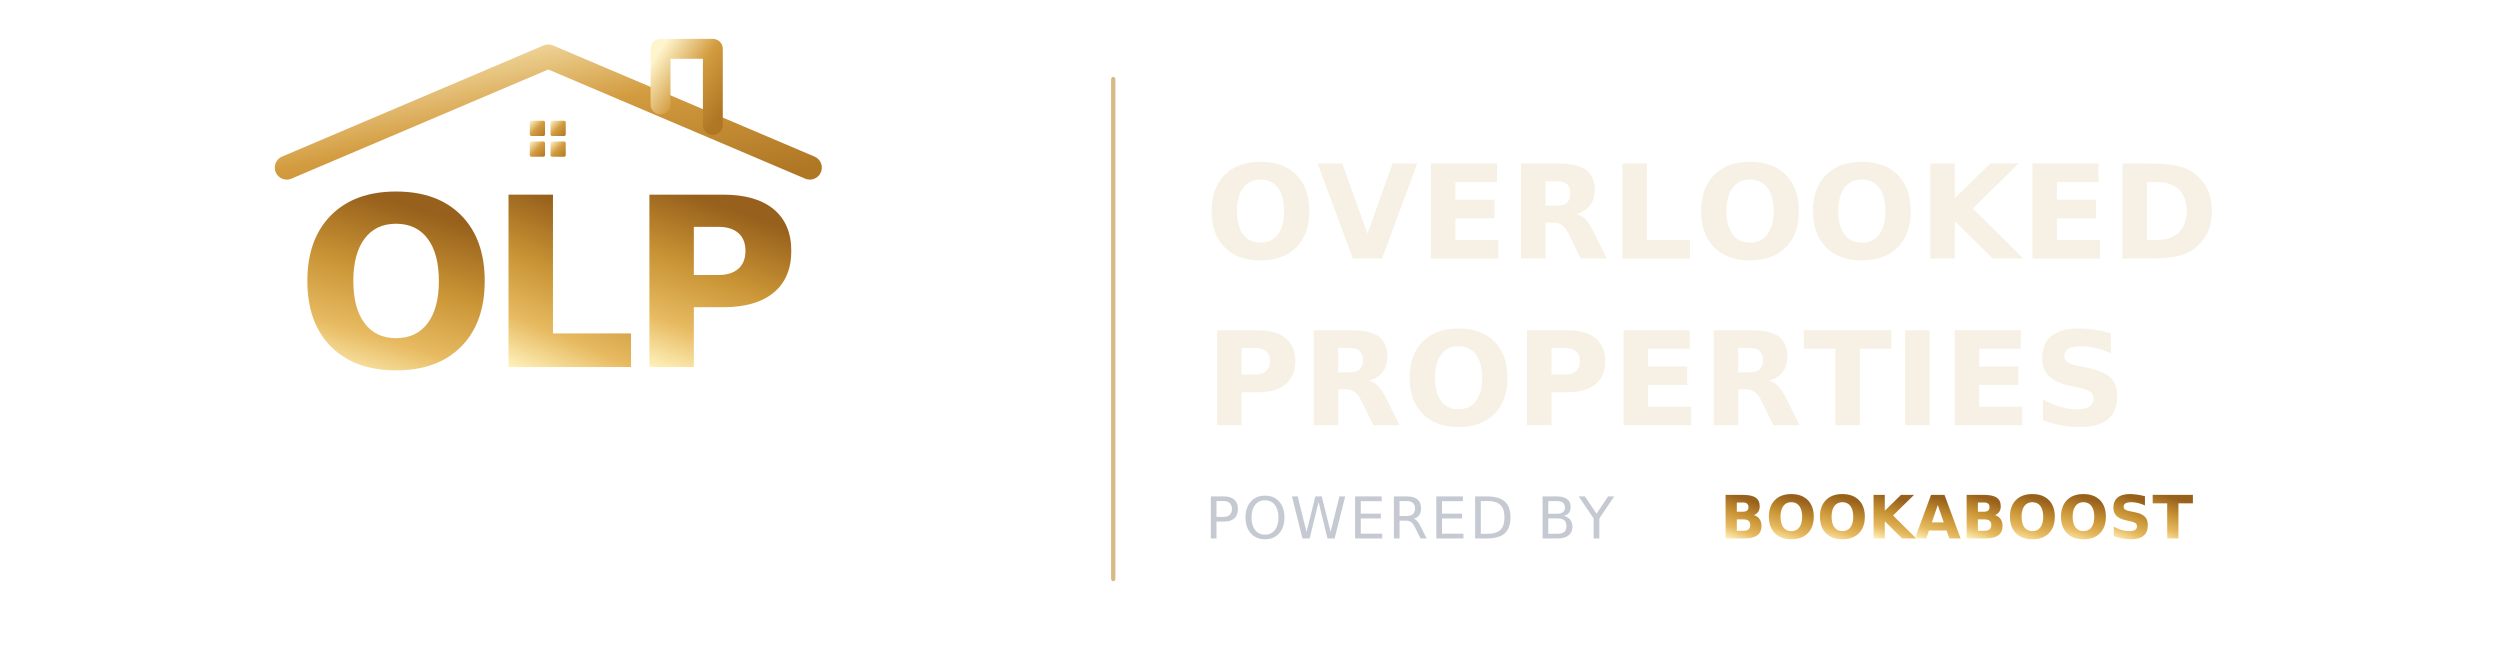
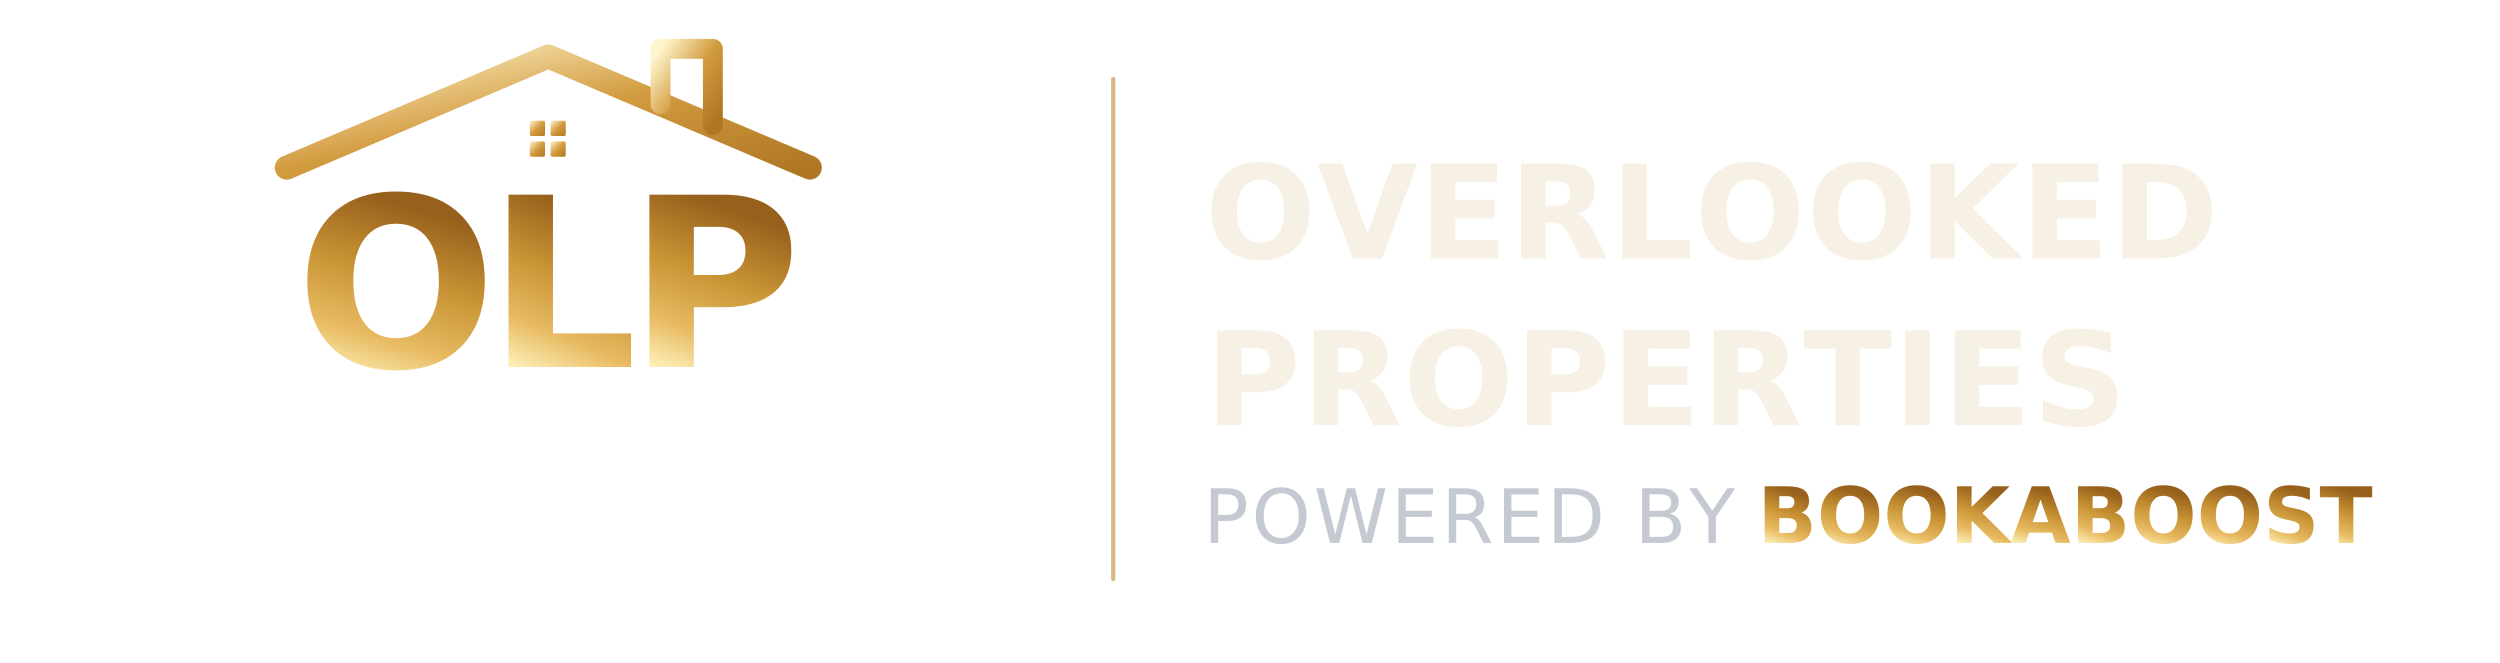
<svg xmlns="http://www.w3.org/2000/svg" width="1170" height="310" viewBox="0 0 1170 310" role="img" aria-label="OLP Overlooked Properties powered by BookaBoost">
  <defs>
    <linearGradient id="gold" x1="0" y1="0" x2="0.3" y2="1">
      <stop offset="0" stop-color="#FFF2BC" />
      <stop offset=".28" stop-color="#E7BA61" />
      <stop offset=".62" stop-color="#C89334" />
      <stop offset="1" stop-color="#97601C" />
    </linearGradient>
    <linearGradient id="goldSide" x1="0" y1="0" x2="1" y2="1">
      <stop offset="0" stop-color="#FFF5CD" />
      <stop offset=".5" stop-color="#D39C40" />
      <stop offset="1" stop-color="#AF7724" />
    </linearGradient>
  </defs>
  <g transform="translate(22 5) scale(.51)">
    <g fill="none" stroke="url(#goldSide)" stroke-width="22" stroke-linecap="round" stroke-linejoin="round">
      <path d="M 220 144 L 460 42 L 700 144" />
      <path d="M 563 86 V 35 H 611 V 105" stroke-width="18.26" />
    </g>
    <g fill="url(#goldSide)">
      <rect x="443" y="101" width="14" height="14" rx="1.5" />
      <rect x="462" y="101" width="14" height="14" rx="1.5" />
      <rect x="443" y="120" width="14" height="14" rx="1.5" />
      <rect x="462" y="120" width="14" height="14" rx="1.5" />
    </g>
    <g fill="url(#gold)">
      <path d="M870 1241Q694 1241 597.0 1111.0Q500 981 500 745Q500 510 597.0 380.0Q694 250 870 250Q1047 250 1144.0 380.0Q1241 510 1241 745Q1241 981 1144.0 1111.0Q1047 1241 870 1241ZM870 1520Q1230 1520 1434.0 1314.0Q1638 1108 1638 745Q1638 383 1434.0 177.0Q1230 -29 870 -29Q511 -29 306.5 177.0Q102 383 102 745Q102 1108 306.5 1314.0Q511 1520 870 1520Z" transform="translate(228.107 327.000) scale(0.105957 -0.105957)" />
      <path d="M188 1493H573V291H1249V0H188Z" transform="translate(403.578 327.000) scale(0.105957 -0.105957)" />
      <path d="M188 1493H827Q1112 1493 1264.5 1366.5Q1417 1240 1417 1006Q1417 771 1264.5 644.5Q1112 518 827 518H573V0H188ZM573 1214V797H786Q898 797 959.0 851.5Q1020 906 1020 1006Q1020 1106 959.0 1160.0Q898 1214 786 1214Z" transform="translate(532.852 327.000) scale(0.105957 -0.105957)" />
    </g>
  </g>
  <rect x="520" y="36" width="2" height="236" rx="1" fill="#BC8A33" opacity=".6" />
  <g fill="#F6F1E4">
    <path d="M870 1241Q694 1241 597.0 1111.0Q500 981 500 745Q500 510 597.0 380.0Q694 250 870 250Q1047 250 1144.0 380.0Q1241 510 1241 745Q1241 981 1144.0 1111.0Q1047 1241 870 1241ZM870 1520Q1230 1520 1434.0 1314.0Q1638 1108 1638 745Q1638 383 1434.0 177.0Q1230 -29 870 -29Q511 -29 306.5 177.0Q102 383 102 745Q102 1108 306.5 1314.0Q511 1520 870 1520Z" transform="translate(564.000 121.000) scale(0.0297852 -0.0297852)" />
    <path d="M10 1493H397L793 391L1188 1493H1575L1022 0H563Z" transform="translate(616.356 121.000) scale(0.0297852 -0.0297852)" />
    <path d="M188 1493H1227V1202H573V924H1188V633H573V291H1249V0H188Z" transform="translate(664.065 121.000) scale(0.0297852 -0.0297852)" />
    <path d="M735 831Q856 831 908.5 876.0Q961 921 961 1024Q961 1126 908.5 1170.0Q856 1214 735 1214H573V831ZM573 565V0H188V1493H776Q1071 1493 1208.5 1394.0Q1346 1295 1346 1081Q1346 933 1274.5 838.0Q1203 743 1059 698Q1138 680 1200.5 616.5Q1263 553 1327 424L1536 0H1126L944 371Q889 483 832.5 524.0Q776 565 682 565Z" transform="translate(706.235 121.000) scale(0.0297852 -0.0297852)" />
    <path d="M188 1493H573V291H1249V0H188Z" transform="translate(753.706 121.000) scale(0.0297852 -0.0297852)" />
    <path d="M870 1241Q694 1241 597.0 1111.0Q500 981 500 745Q500 510 597.0 380.0Q694 250 870 250Q1047 250 1144.0 380.0Q1241 510 1241 745Q1241 981 1144.0 1111.0Q1047 1241 870 1241ZM870 1520Q1230 1520 1434.0 1314.0Q1638 1108 1638 745Q1638 383 1434.0 177.0Q1230 -29 870 -29Q511 -29 306.5 177.0Q102 383 102 745Q102 1108 306.5 1314.0Q511 1520 870 1520Z" transform="translate(793.076 121.000) scale(0.0297852 -0.0297852)" />
    <path d="M870 1241Q694 1241 597.0 1111.0Q500 981 500 745Q500 510 597.0 380.0Q694 250 870 250Q1047 250 1144.0 380.0Q1241 510 1241 745Q1241 981 1144.0 1111.0Q1047 1241 870 1241ZM870 1520Q1230 1520 1434.0 1314.0Q1638 1108 1638 745Q1638 383 1434.0 177.0Q1230 -29 870 -29Q511 -29 306.5 177.0Q102 383 102 745Q102 1108 306.5 1314.0Q511 1520 870 1520Z" transform="translate(845.432 121.000) scale(0.0297852 -0.0297852)" />
    <path d="M188 1493H573V948L1128 1493H1575L856 786L1649 0H1167L573 588V0H188Z" transform="translate(897.788 121.000) scale(0.0297852 -0.0297852)" />
    <path d="M188 1493H1227V1202H573V924H1188V633H573V291H1249V0H188Z" transform="translate(945.557 121.000) scale(0.0297852 -0.0297852)" />
    <path d="M573 1202V291H711Q947 291 1071.5 408.0Q1196 525 1196 748Q1196 970 1072.0 1086.0Q948 1202 711 1202ZM188 1493H594Q934 1493 1100.5 1444.5Q1267 1396 1386 1280Q1491 1179 1542.0 1047.0Q1593 915 1593 748Q1593 579 1542.0 446.5Q1491 314 1386 213Q1266 97 1098.0 48.5Q930 0 594 0H188Z" transform="translate(987.726 121.000) scale(0.0297852 -0.0297852)" />
  </g>
  <g fill="#F6F1E4">
    <path d="M188 1493H827Q1112 1493 1264.5 1366.5Q1417 1240 1417 1006Q1417 771 1264.5 644.5Q1112 518 827 518H573V0H188ZM573 1214V797H786Q898 797 959.0 851.5Q1020 906 1020 1006Q1020 1106 959.0 1160.0Q898 1214 786 1214Z" transform="translate(564.000 199.000) scale(0.0297852 -0.0297852)" />
    <path d="M735 831Q856 831 908.5 876.0Q961 921 961 1024Q961 1126 908.5 1170.0Q856 1214 735 1214H573V831ZM573 565V0H188V1493H776Q1071 1493 1208.5 1394.0Q1346 1295 1346 1081Q1346 933 1274.5 838.0Q1203 743 1059 698Q1138 680 1200.5 616.5Q1263 553 1327 424L1536 0H1126L944 371Q889 483 832.5 524.0Q776 565 682 565Z" transform="translate(609.208 199.000) scale(0.0297852 -0.0297852)" />
    <path d="M870 1241Q694 1241 597.0 1111.0Q500 981 500 745Q500 510 597.0 380.0Q694 250 870 250Q1047 250 1144.0 380.0Q1241 510 1241 745Q1241 981 1144.0 1111.0Q1047 1241 870 1241ZM870 1520Q1230 1520 1434.0 1314.0Q1638 1108 1638 745Q1638 383 1434.0 177.0Q1230 -29 870 -29Q511 -29 306.5 177.0Q102 383 102 745Q102 1108 306.5 1314.0Q511 1520 870 1520Z" transform="translate(656.679 199.000) scale(0.0297852 -0.0297852)" />
    <path d="M188 1493H827Q1112 1493 1264.5 1366.5Q1417 1240 1417 1006Q1417 771 1264.5 644.5Q1112 518 827 518H573V0H188ZM573 1214V797H786Q898 797 959.0 851.5Q1020 906 1020 1006Q1020 1106 959.0 1160.0Q898 1214 786 1214Z" transform="translate(709.035 199.000) scale(0.0297852 -0.0297852)" />
    <path d="M188 1493H1227V1202H573V924H1188V633H573V291H1249V0H188Z" transform="translate(754.242 199.000) scale(0.0297852 -0.0297852)" />
    <path d="M735 831Q856 831 908.5 876.0Q961 921 961 1024Q961 1126 908.5 1170.0Q856 1214 735 1214H573V831ZM573 565V0H188V1493H776Q1071 1493 1208.5 1394.0Q1346 1295 1346 1081Q1346 933 1274.5 838.0Q1203 743 1059 698Q1138 680 1200.5 616.5Q1263 553 1327 424L1536 0H1126L944 371Q889 483 832.5 524.0Q776 565 682 565Z" transform="translate(796.412 199.000) scale(0.0297852 -0.0297852)" />
    <path d="M10 1493H1386V1202H891V0H506V1202H10Z" transform="translate(843.883 199.000) scale(0.0297852 -0.0297852)" />
    <path d="M188 1493H573V0H188Z" transform="translate(885.993 199.000) scale(0.0297852 -0.0297852)" />
    <path d="M188 1493H1227V1202H573V924H1188V633H573V291H1249V0H188Z" transform="translate(909.189 199.000) scale(0.0297852 -0.0297852)" />
    <path d="M1227 1446V1130Q1104 1185 987.0 1213.0Q870 1241 766 1241Q628 1241 562.0 1203.0Q496 1165 496 1085Q496 1025 540.5 991.5Q585 958 702 934L866 901Q1115 851 1220.0 749.0Q1325 647 1325 459Q1325 212 1178.5 91.5Q1032 -29 731 -29Q589 -29 446.0 -2.0Q303 25 160 78V403Q303 327 436.5 288.5Q570 250 694 250Q820 250 887.0 292.0Q954 334 954 412Q954 482 908.5 520.0Q863 558 727 588L578 621Q354 669 250.5 774.0Q147 879 147 1057Q147 1280 291.0 1400.0Q435 1520 705 1520Q828 1520 958.0 1501.5Q1088 1483 1227 1446Z" transform="translate(951.358 199.000) scale(0.0297852 -0.0297852)" />
  </g>
-   <g fill="#C5C9D2">
-     <path d="M403 1327V766H657Q798 766 875.0 839.0Q952 912 952 1047Q952 1181 875.0 1254.0Q798 1327 657 1327ZM201 1493H657Q908 1493 1036.5 1379.5Q1165 1266 1165 1047Q1165 826 1036.5 713.0Q908 600 657 600H403V0H201Z" transform="translate(564.000 252.000) scale(0.0131836 -0.0131836)" />
-     <path d="M807 1356Q587 1356 457.5 1192.0Q328 1028 328 745Q328 463 457.5 299.0Q587 135 807 135Q1027 135 1155.5 299.0Q1284 463 1284 745Q1284 1028 1155.5 1192.0Q1027 1356 807 1356ZM807 1520Q1121 1520 1309.0 1309.5Q1497 1099 1497 745Q1497 392 1309.0 181.5Q1121 -29 807 -29Q492 -29 303.5 181.0Q115 391 115 745Q115 1099 303.5 1309.5Q492 1520 807 1520Z" transform="translate(581.382 252.000) scale(0.0131836 -0.0131836)" />
-     <path d="M68 1493H272L586 231L899 1493H1126L1440 231L1753 1493H1958L1583 0H1329L1014 1296L696 0H442Z" transform="translate(603.734 252.000) scale(0.0131836 -0.0131836)" />
-     <path d="M201 1493H1145V1323H403V881H1114V711H403V170H1163V0H201Z" transform="translate(631.530 252.000) scale(0.0131836 -0.0131836)" />
-     <path d="M909 700Q974 678 1035.5 606.0Q1097 534 1159 408L1364 0H1147L956 383Q882 533 812.5 582.0Q743 631 623 631H403V0H201V1493H657Q913 1493 1039.0 1386.0Q1165 1279 1165 1063Q1165 922 1099.5 829.0Q1034 736 909 700ZM403 1327V797H657Q803 797 877.5 864.5Q952 932 952 1063Q952 1194 877.5 1260.5Q803 1327 657 1327Z" transform="translate(649.690 252.000) scale(0.0131836 -0.0131836)" />
-     <path d="M201 1493H1145V1323H403V881H1114V711H403V170H1163V0H201Z" transform="translate(669.550 252.000) scale(0.0131836 -0.0131836)" />
-     <path d="M403 1327V166H647Q956 166 1099.5 306.0Q1243 446 1243 748Q1243 1048 1099.5 1187.5Q956 1327 647 1327ZM201 1493H616Q1050 1493 1253.0 1312.5Q1456 1132 1456 748Q1456 362 1252.0 181.0Q1048 0 616 0H201Z" transform="translate(687.710 252.000) scale(0.0131836 -0.0131836)" />
-     <path d="M403 713V166H727Q890 166 968.5 233.5Q1047 301 1047 440Q1047 580 968.5 646.5Q890 713 727 713ZM403 1327V877H702Q850 877 922.5 932.5Q995 988 995 1102Q995 1215 922.5 1271.0Q850 1327 702 1327ZM201 1493H717Q948 1493 1073.0 1397.0Q1198 1301 1198 1124Q1198 987 1134.0 906.0Q1070 825 946 805Q1095 773 1177.5 671.5Q1260 570 1260 418Q1260 218 1124.0 109.0Q988 0 737 0H201Z" transform="translate(719.283 252.000) scale(0.0131836 -0.0131836)" />
-     <path d="M-4 1493H213L627 879L1038 1493H1255L727 711V0H524V711Z" transform="translate(738.906 252.000) scale(0.0131836 -0.0131836)" />
+   <g transform="translate(-169.995 -73.495) scale(1.3)">
+     <g fill="#C5C9D2">
+       <path d="M403 1327V766H657Q798 766 875.0 839.0Q952 912 952 1047Q952 1181 875.0 1254.0Q798 1327 657 1327ZM201 1493H657Q908 1493 1036.5 1379.5Q1165 1266 1165 1047Q1165 826 1036.5 713.0Q908 600 657 600H403V0H201Z" transform="translate(564.000 252.000) scale(0.0131836 -0.0131836)" />
+       <path d="M807 1356Q587 1356 457.5 1192.0Q328 1028 328 745Q328 463 457.5 299.0Q587 135 807 135Q1027 135 1155.5 299.0Q1284 463 1284 745Q1284 1028 1155.5 1192.0Q1027 1356 807 1356ZM807 1520Q1121 1520 1309.0 1309.5Q1497 1099 1497 745Q1497 392 1309.0 181.5Q1121 -29 807 -29Q492 -29 303.5 181.0Q115 391 115 745Q115 1099 303.5 1309.5Q492 1520 807 1520Z" transform="translate(581.382 252.000) scale(0.0131836 -0.0131836)" />
+       <path d="M68 1493H272L586 231L899 1493H1126L1440 231L1753 1493H1958L1583 0H1329L1014 1296L696 0H442Z" transform="translate(603.734 252.000) scale(0.0131836 -0.0131836)" />
+       <path d="M201 1493H1145V1323H403V881H1114V711H403V170H1163V0H201Z" transform="translate(631.530 252.000) scale(0.0131836 -0.0131836)" />
+       <path d="M909 700Q974 678 1035.5 606.0Q1097 534 1159 408L1364 0H1147L956 383Q882 533 812.5 582.0Q743 631 623 631H403V0H201V1493H657Q913 1493 1039.0 1386.0Q1165 1279 1165 1063Q1165 922 1099.5 829.0Q1034 736 909 700ZM403 1327V797H657Q803 797 877.5 864.5Q952 932 952 1063Q952 1194 877.5 1260.5Q803 1327 657 1327Z" transform="translate(649.690 252.000) scale(0.0131836 -0.0131836)" />
+       <path d="M201 1493H1145V1323H403V881H1114V711H403V170H1163V0H201Z" transform="translate(669.550 252.000) scale(0.0131836 -0.0131836)" />
+       <path d="M403 1327V166H647Q956 166 1099.5 306.0Q1243 446 1243 748Q1243 1048 1099.5 1187.5Q956 1327 647 1327ZM201 1493H616Q1050 1493 1253.0 1312.5Q1456 1132 1456 748Q1456 362 1252.0 181.0Q1048 0 616 0H201Z" transform="translate(687.710 252.000) scale(0.0131836 -0.0131836)" />
+       <path d="M403 713V166H727Q890 166 968.5 233.5Q1047 301 1047 440Q1047 580 968.5 646.5Q890 713 727 713ZM403 1327V877H702Q850 877 922.5 932.5Q995 988 995 1102Q995 1215 922.5 1271.0Q850 1327 702 1327ZM201 1493H717Q948 1493 1073.0 1397.0Q1198 1301 1198 1124Q1198 987 1134.0 906.0Q1070 825 946 805Q1095 773 1177.5 671.5Q1260 570 1260 418Q1260 218 1124.0 109.0Q988 0 737 0H201Z" transform="translate(719.283 252.000) scale(0.0131836 -0.0131836)" />
+       <path d="M-4 1493H213L627 879L1038 1493H1255L727 711V0H524V711Z" transform="translate(738.906 252.000) scale(0.0131836 -0.0131836)" />
+     </g>
  </g>
-   <g fill="url(#gold)">
-     <path d="M786 915Q877 915 924.0 955.0Q971 995 971 1073Q971 1150 924.0 1190.5Q877 1231 786 1231H573V915ZM799 262Q915 262 973.5 311.0Q1032 360 1032 459Q1032 556 974.0 604.5Q916 653 799 653H573V262ZM1157 799Q1281 763 1349.0 666.0Q1417 569 1417 428Q1417 212 1271.0 106.0Q1125 0 827 0H188V1493H766Q1077 1493 1216.5 1399.0Q1356 1305 1356 1098Q1356 989 1305.0 912.5Q1254 836 1157 799Z" transform="translate(805.000 252.000) scale(0.0136719 -0.0136719)" />
-     <path d="M870 1241Q694 1241 597.0 1111.0Q500 981 500 745Q500 510 597.0 380.0Q694 250 870 250Q1047 250 1144.0 380.0Q1241 510 1241 745Q1241 981 1144.0 1111.0Q1047 1241 870 1241ZM870 1520Q1230 1520 1434.0 1314.0Q1638 1108 1638 745Q1638 383 1434.0 177.0Q1230 -29 870 -29Q511 -29 306.5 177.0Q102 383 102 745Q102 1108 306.5 1314.0Q511 1520 870 1520Z" transform="translate(826.442 252.000) scale(0.0136719 -0.0136719)" />
-     <path d="M870 1241Q694 1241 597.0 1111.0Q500 981 500 745Q500 510 597.0 380.0Q694 250 870 250Q1047 250 1144.0 380.0Q1241 510 1241 745Q1241 981 1144.0 1111.0Q1047 1241 870 1241ZM870 1520Q1230 1520 1434.0 1314.0Q1638 1108 1638 745Q1638 383 1434.0 177.0Q1230 -29 870 -29Q511 -29 306.5 177.0Q102 383 102 745Q102 1108 306.5 1314.0Q511 1520 870 1520Z" transform="translate(850.345 252.000) scale(0.0136719 -0.0136719)" />
-     <path d="M188 1493H573V948L1128 1493H1575L856 786L1649 0H1167L573 588V0H188Z" transform="translate(874.247 252.000) scale(0.0136719 -0.0136719)" />
-     <path d="M1094 272H492L397 0H10L563 1493H1022L1575 0H1188ZM588 549H997L793 1143Z" transform="translate(896.045 252.000) scale(0.0136719 -0.0136719)" />
-     <path d="M786 915Q877 915 924.0 955.0Q971 995 971 1073Q971 1150 924.0 1190.5Q877 1231 786 1231H573V915ZM799 262Q915 262 973.5 311.0Q1032 360 1032 459Q1032 556 974.0 604.5Q916 653 799 653H573V262ZM1157 799Q1281 763 1349.0 666.0Q1417 569 1417 428Q1417 212 1271.0 106.0Q1125 0 827 0H188V1493H766Q1077 1493 1216.5 1399.0Q1356 1305 1356 1098Q1356 989 1305.0 912.5Q1254 836 1157 799Z" transform="translate(917.814 252.000) scale(0.0136719 -0.0136719)" />
-     <path d="M870 1241Q694 1241 597.0 1111.0Q500 981 500 745Q500 510 597.0 380.0Q694 250 870 250Q1047 250 1144.0 380.0Q1241 510 1241 745Q1241 981 1144.0 1111.0Q1047 1241 870 1241ZM870 1520Q1230 1520 1434.0 1314.0Q1638 1108 1638 745Q1638 383 1434.0 177.0Q1230 -29 870 -29Q511 -29 306.5 177.0Q102 383 102 745Q102 1108 306.5 1314.0Q511 1520 870 1520Z" transform="translate(939.256 252.000) scale(0.0136719 -0.0136719)" />
-     <path d="M870 1241Q694 1241 597.0 1111.0Q500 981 500 745Q500 510 597.0 380.0Q694 250 870 250Q1047 250 1144.0 380.0Q1241 510 1241 745Q1241 981 1144.0 1111.0Q1047 1241 870 1241ZM870 1520Q1230 1520 1434.0 1314.0Q1638 1108 1638 745Q1638 383 1434.0 177.0Q1230 -29 870 -29Q511 -29 306.5 177.0Q102 383 102 745Q102 1108 306.5 1314.0Q511 1520 870 1520Z" transform="translate(963.159 252.000) scale(0.0136719 -0.0136719)" />
-     <path d="M1227 1446V1130Q1104 1185 987.0 1213.0Q870 1241 766 1241Q628 1241 562.0 1203.0Q496 1165 496 1085Q496 1025 540.5 991.5Q585 958 702 934L866 901Q1115 851 1220.0 749.0Q1325 647 1325 459Q1325 212 1178.5 91.5Q1032 -29 731 -29Q589 -29 446.0 -2.0Q303 25 160 78V403Q303 327 436.5 288.5Q570 250 694 250Q820 250 887.0 292.0Q954 334 954 412Q954 482 908.5 520.0Q863 558 727 588L578 621Q354 669 250.5 774.0Q147 879 147 1057Q147 1280 291.0 1400.0Q435 1520 705 1520Q828 1520 958.0 1501.5Q1088 1483 1227 1446Z" transform="translate(987.062 252.000) scale(0.0136719 -0.0136719)" />
-     <path d="M10 1493H1386V1202H891V0H506V1202H10Z" transform="translate(1007.328 252.000) scale(0.0136719 -0.0136719)" />
+   <g transform="translate(-223.984 -73.495) scale(1.3)">
+     <g fill="url(#gold)">
+       <path d="M786 915Q877 915 924.0 955.0Q971 995 971 1073Q971 1150 924.0 1190.5Q877 1231 786 1231H573V915ZM799 262Q915 262 973.5 311.0Q1032 360 1032 459Q1032 556 974.0 604.5Q916 653 799 653H573V262ZM1157 799Q1281 763 1349.0 666.0Q1417 569 1417 428Q1417 212 1271.0 106.0Q1125 0 827 0H188V1493H766Q1077 1493 1216.5 1399.0Q1356 1305 1356 1098Q1356 989 1305.0 912.5Q1254 836 1157 799Z" transform="translate(805.000 252.000) scale(0.0136719 -0.0136719)" />
+       <path d="M870 1241Q694 1241 597.0 1111.0Q500 981 500 745Q500 510 597.0 380.0Q694 250 870 250Q1047 250 1144.0 380.0Q1241 510 1241 745Q1241 981 1144.0 1111.0Q1047 1241 870 1241ZM870 1520Q1230 1520 1434.0 1314.0Q1638 1108 1638 745Q1638 383 1434.0 177.0Q1230 -29 870 -29Q511 -29 306.5 177.0Q102 383 102 745Q102 1108 306.5 1314.0Q511 1520 870 1520Z" transform="translate(826.442 252.000) scale(0.0136719 -0.0136719)" />
+       <path d="M870 1241Q694 1241 597.0 1111.0Q500 981 500 745Q500 510 597.0 380.0Q694 250 870 250Q1047 250 1144.0 380.0Q1241 510 1241 745Q1241 981 1144.0 1111.0Q1047 1241 870 1241ZM870 1520Q1230 1520 1434.0 1314.0Q1638 1108 1638 745Q1638 383 1434.0 177.0Q1230 -29 870 -29Q511 -29 306.5 177.0Q102 383 102 745Q102 1108 306.5 1314.0Q511 1520 870 1520Z" transform="translate(850.345 252.000) scale(0.0136719 -0.0136719)" />
+       <path d="M188 1493H573V948L1128 1493H1575L856 786L1649 0H1167L573 588V0H188Z" transform="translate(874.247 252.000) scale(0.0136719 -0.0136719)" />
+       <path d="M1094 272H492L397 0H10L563 1493H1022L1575 0H1188ZM588 549H997L793 1143Z" transform="translate(896.045 252.000) scale(0.0136719 -0.0136719)" />
+       <path d="M786 915Q877 915 924.0 955.0Q971 995 971 1073Q971 1150 924.0 1190.5Q877 1231 786 1231H573V915ZM799 262Q915 262 973.5 311.0Q1032 360 1032 459Q1032 556 974.0 604.5Q916 653 799 653H573V262ZM1157 799Q1281 763 1349.0 666.0Q1417 569 1417 428Q1417 212 1271.0 106.0Q1125 0 827 0H188V1493H766Q1077 1493 1216.5 1399.0Q1356 1305 1356 1098Q1356 989 1305.0 912.5Q1254 836 1157 799Z" transform="translate(917.814 252.000) scale(0.0136719 -0.0136719)" />
+       <path d="M870 1241Q694 1241 597.0 1111.0Q500 981 500 745Q500 510 597.0 380.0Q694 250 870 250Q1047 250 1144.0 380.0Q1241 510 1241 745Q1241 981 1144.0 1111.0Q1047 1241 870 1241ZM870 1520Q1230 1520 1434.0 1314.0Q1638 1108 1638 745Q1638 383 1434.0 177.0Q1230 -29 870 -29Q511 -29 306.5 177.0Q102 383 102 745Q102 1108 306.5 1314.0Q511 1520 870 1520Z" transform="translate(939.256 252.000) scale(0.0136719 -0.0136719)" />
+       <path d="M870 1241Q694 1241 597.0 1111.0Q500 981 500 745Q500 510 597.0 380.0Q694 250 870 250Q1047 250 1144.0 380.0Q1241 510 1241 745Q1241 981 1144.0 1111.0Q1047 1241 870 1241ZM870 1520Q1230 1520 1434.0 1314.0Q1638 1108 1638 745Q1638 383 1434.0 177.0Q1230 -29 870 -29Q511 -29 306.5 177.0Q102 383 102 745Q102 1108 306.5 1314.0Q511 1520 870 1520Z" transform="translate(963.159 252.000) scale(0.0136719 -0.0136719)" />
+       <path d="M1227 1446V1130Q1104 1185 987.0 1213.0Q870 1241 766 1241Q628 1241 562.0 1203.0Q496 1165 496 1085Q496 1025 540.5 991.5Q585 958 702 934L866 901Q1115 851 1220.0 749.0Q1325 647 1325 459Q1325 212 1178.5 91.5Q1032 -29 731 -29Q589 -29 446.0 -2.0Q303 25 160 78V403Q303 327 436.5 288.5Q570 250 694 250Q820 250 887.0 292.0Q954 334 954 412Q954 482 908.5 520.0Q863 558 727 588L578 621Q354 669 250.5 774.0Q147 879 147 1057Q147 1280 291.0 1400.0Q435 1520 705 1520Q828 1520 958.0 1501.5Q1088 1483 1227 1446Z" transform="translate(987.062 252.000) scale(0.0136719 -0.0136719)" />
+       <path d="M10 1493H1386V1202H891V0H506V1202H10Z" transform="translate(1007.328 252.000) scale(0.0136719 -0.0136719)" />
+     </g>
  </g>
</svg>
